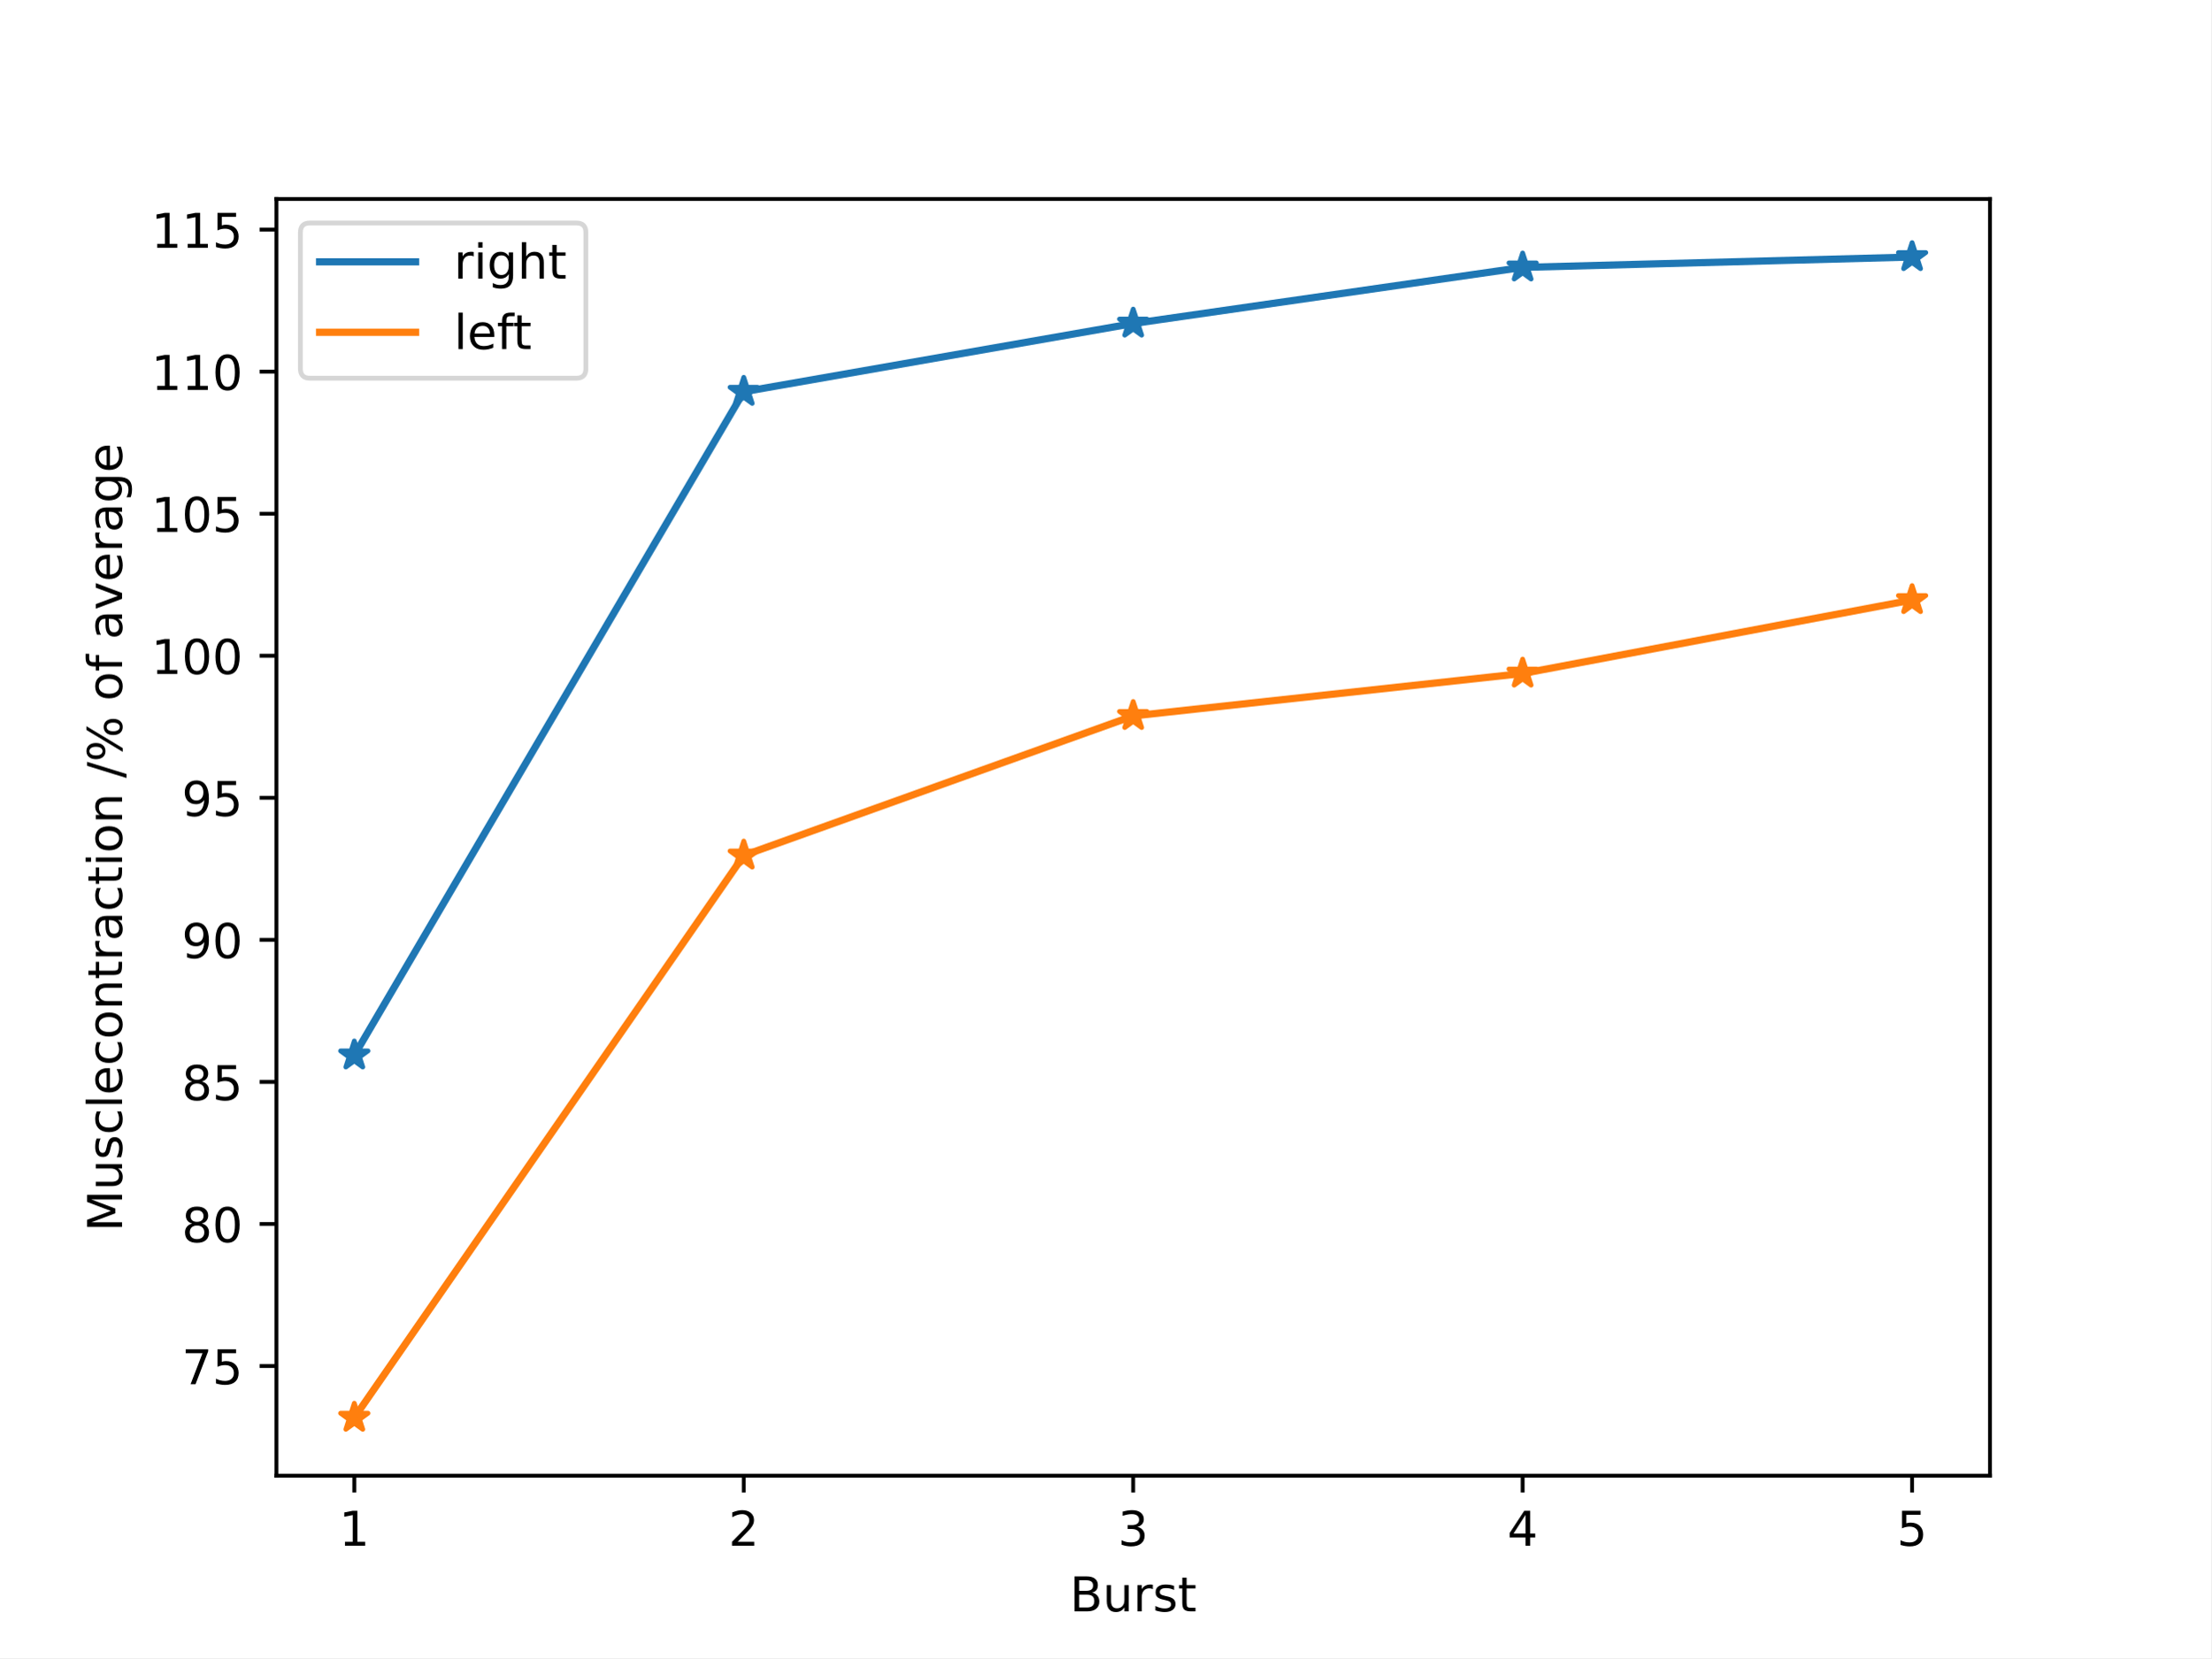
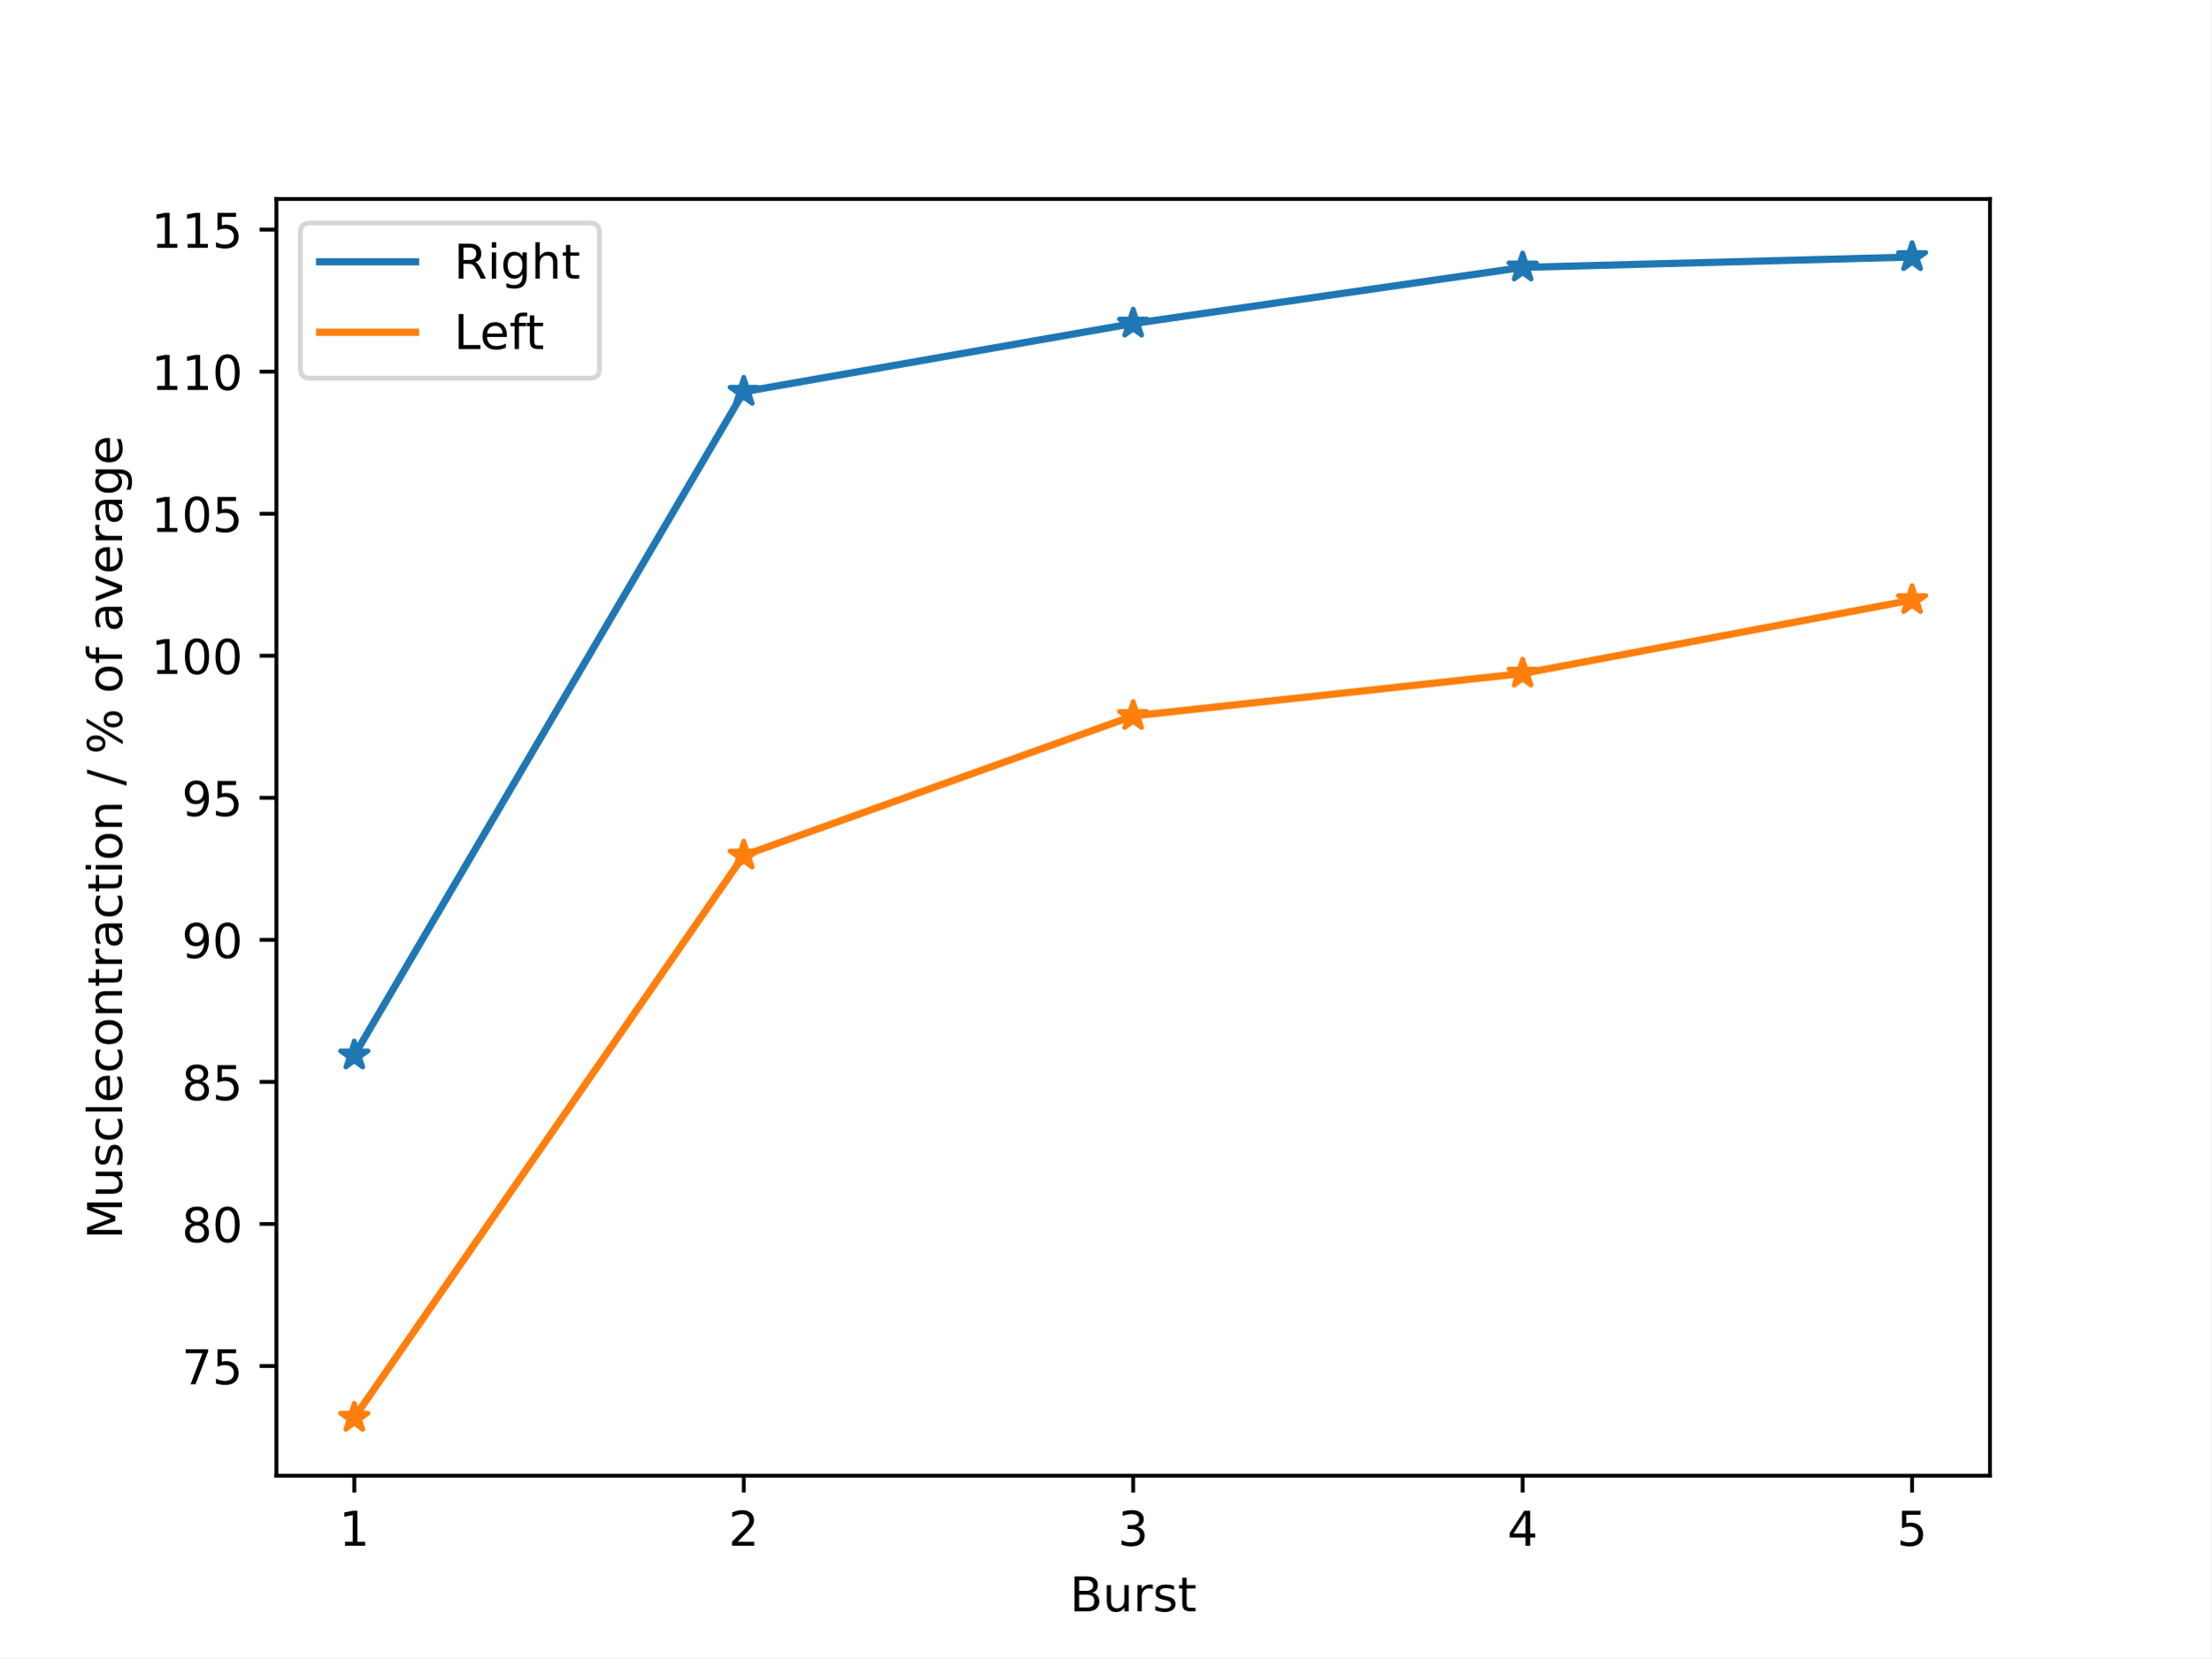
<svg xmlns="http://www.w3.org/2000/svg" xmlns:xlink="http://www.w3.org/1999/xlink" width="460.8pt" height="345.6pt" viewBox="0 0 460.8 345.6" version="1.1">
  <defs>
    <style type="text/css">*{stroke-linejoin: round; stroke-linecap: butt}</style>
  </defs>
  <g id="figure_1">
    <g id="patch_1">
      <path d="M 0 345.6  L 460.8 345.6  L 460.8 0  L 0 0  z " style="fill: #ffffff" />
    </g>
    <g id="axes_1">
      <g id="patch_2">
        <path d="M 57.6 307.584  L 414.72 307.584  L 414.72 41.472  L 57.6 41.472  z " style="fill: #ffffff" />
      </g>
      <g id="PathCollection_1">
        <defs>
-           <path id="m6a4c3c8f9d" d="M 0 -3  L -0.674 -0.927  L -2.853 -0.927  L -1.09 0.354  L -1.763 2.427  L -0 1.146  L 1.763 2.427  L 1.09 0.354  L 2.853 -0.927  L 0.674 -0.927  z " style="stroke: #1f77b4" />
+           <path id="m83792920df" d="M 0 -3  L -0.674 -0.927  L -2.853 -0.927  L -1.09 0.354  L -1.763 2.427  L -0 1.146  L 1.763 2.427  L 1.09 0.354  L 2.853 -0.927  L 0.674 -0.927  z " style="stroke: #1f77b4" />
        </defs>
-         <g clip-path="url(#pc6d2600db6)">
-           <use xlink:href="#m6a4c3c8f9d" x="73.833" y="219.972" style="fill: #1f77b4; stroke: #1f77b4" />
-           <use xlink:href="#m6a4c3c8f9d" x="154.996" y="81.644" style="fill: #1f77b4; stroke: #1f77b4" />
-           <use xlink:href="#m6a4c3c8f9d" x="236.16" y="67.426" style="fill: #1f77b4; stroke: #1f77b4" />
-           <use xlink:href="#m6a4c3c8f9d" x="317.324" y="55.727" style="fill: #1f77b4; stroke: #1f77b4" />
-           <use xlink:href="#m6a4c3c8f9d" x="398.487" y="53.568" style="fill: #1f77b4; stroke: #1f77b4" />
+         <g clip-path="url(#pa8525786a3)">
+           <use xlink:href="#m83792920df" x="73.833" y="219.972" style="fill: #1f77b4; stroke: #1f77b4" />
+           <use xlink:href="#m83792920df" x="154.996" y="81.644" style="fill: #1f77b4; stroke: #1f77b4" />
+           <use xlink:href="#m83792920df" x="236.16" y="67.426" style="fill: #1f77b4; stroke: #1f77b4" />
+           <use xlink:href="#m83792920df" x="317.324" y="55.727" style="fill: #1f77b4; stroke: #1f77b4" />
+           <use xlink:href="#m83792920df" x="398.487" y="53.568" style="fill: #1f77b4; stroke: #1f77b4" />
        </g>
      </g>
      <g id="PathCollection_2">
        <defs>
-           <path id="m5f58ba6a6c" d="M 0 -3  L -0.674 -0.927  L -2.853 -0.927  L -1.09 0.354  L -1.763 2.427  L -0 1.146  L 1.763 2.427  L 1.09 0.354  L 2.853 -0.927  L 0.674 -0.927  z " style="stroke: #ff7f0e" />
+           <path id="m8f20b36ce3" d="M 0 -3  L -0.674 -0.927  L -2.853 -0.927  L -1.09 0.354  L -1.763 2.427  L -0 1.146  L 1.763 2.427  L 1.09 0.354  L 2.853 -0.927  L 0.674 -0.927  z " style="stroke: #ff7f0e" />
        </defs>
-         <g clip-path="url(#pc6d2600db6)">
-           <use xlink:href="#m5f58ba6a6c" x="73.833" y="295.488" style="fill: #ff7f0e; stroke: #ff7f0e" />
-           <use xlink:href="#m5f58ba6a6c" x="154.996" y="178.303" style="fill: #ff7f0e; stroke: #ff7f0e" />
-           <use xlink:href="#m5f58ba6a6c" x="236.16" y="149.213" style="fill: #ff7f0e; stroke: #ff7f0e" />
-           <use xlink:href="#m5f58ba6a6c" x="317.324" y="140.375" style="fill: #ff7f0e; stroke: #ff7f0e" />
-           <use xlink:href="#m5f58ba6a6c" x="398.487" y="125.057" style="fill: #ff7f0e; stroke: #ff7f0e" />
+         <g clip-path="url(#pa8525786a3)">
+           <use xlink:href="#m8f20b36ce3" x="73.833" y="295.488" style="fill: #ff7f0e; stroke: #ff7f0e" />
+           <use xlink:href="#m8f20b36ce3" x="154.996" y="178.303" style="fill: #ff7f0e; stroke: #ff7f0e" />
+           <use xlink:href="#m8f20b36ce3" x="236.16" y="149.213" style="fill: #ff7f0e; stroke: #ff7f0e" />
+           <use xlink:href="#m8f20b36ce3" x="317.324" y="140.375" style="fill: #ff7f0e; stroke: #ff7f0e" />
+           <use xlink:href="#m8f20b36ce3" x="398.487" y="125.057" style="fill: #ff7f0e; stroke: #ff7f0e" />
        </g>
      </g>
      <g id="matplotlib.axis_1">
        <g id="xtick_1">
          <g id="line2d_1">
            <defs>
-               <path id="m75a229419b" d="M 0 0  L 0 3.5  " style="stroke: #000000; stroke-width: 0.8" />
-             </defs>
-             <g>
-               <use xlink:href="#m75a229419b" x="73.833" y="307.584" style="stroke: #000000; stroke-width: 0.8" />
+               <path id="m651e6ab81c" d="M 0 0  L 0 3.5  " style="stroke: #000000; stroke-width: 0.8" />
+             </defs>
+             <g>
+               <use xlink:href="#m651e6ab81c" x="73.833" y="307.584" style="stroke: #000000; stroke-width: 0.8" />
            </g>
          </g>
          <g id="text_1">
            <g transform="translate(70.65148 322.1824)scale(0.1 -0.1)">
              <defs>
                <path id="DejaVuSans-31" d="M 794 531  L 1825 531  L 1825 4091  L 703 3866  L 703 4441  L 1819 4666  L 2450 4666  L 2450 531  L 3481 531  L 3481 0  L 794 0  L 794 531  z " transform="scale(0.015625)" />
              </defs>
              <use xlink:href="#DejaVuSans-31" />
            </g>
          </g>
        </g>
        <g id="xtick_2">
          <g id="line2d_2">
            <g>
-               <use xlink:href="#m75a229419b" x="154.996" y="307.584" style="stroke: #000000; stroke-width: 0.8" />
+               <use xlink:href="#m651e6ab81c" x="154.996" y="307.584" style="stroke: #000000; stroke-width: 0.8" />
            </g>
          </g>
          <g id="text_2">
            <g transform="translate(151.8151 322.1824)scale(0.1 -0.1)">
              <defs>
                <path id="DejaVuSans-32" d="M 1228 531  L 3431 531  L 3431 0  L 469 0  L 469 531  Q 828 903 1448 1529  Q 2069 2156 2228 2338  Q 2531 2678 2651 2914  Q 2772 3150 2772 3378  Q 2772 3750 2511 3984  Q 2250 4219 1831 4219  Q 1534 4219 1204 4116  Q 875 4013 500 3803  L 500 4441  Q 881 4594 1212 4672  Q 1544 4750 1819 4750  Q 2544 4750 2975 4387  Q 3406 4025 3406 3419  Q 3406 3131 3298 2873  Q 3191 2616 2906 2266  Q 2828 2175 2409 1742  Q 1991 1309 1228 531  z " transform="scale(0.015625)" />
              </defs>
              <use xlink:href="#DejaVuSans-32" />
            </g>
          </g>
        </g>
        <g id="xtick_3">
          <g id="line2d_3">
            <g>
-               <use xlink:href="#m75a229419b" x="236.16" y="307.584" style="stroke: #000000; stroke-width: 0.8" />
+               <use xlink:href="#m651e6ab81c" x="236.16" y="307.584" style="stroke: #000000; stroke-width: 0.8" />
            </g>
          </g>
          <g id="text_3">
            <g transform="translate(232.9787 322.1824)scale(0.1 -0.1)">
              <defs>
                <path id="DejaVuSans-33" d="M 2597 2516  Q 3050 2419 3304 2112  Q 3559 1806 3559 1356  Q 3559 666 3084 287  Q 2609 -91 1734 -91  Q 1441 -91 1130 -33  Q 819 25 488 141  L 488 750  Q 750 597 1062 519  Q 1375 441 1716 441  Q 2309 441 2620 675  Q 2931 909 2931 1356  Q 2931 1769 2642 2001  Q 2353 2234 1838 2234  L 1294 2234  L 1294 2753  L 1863 2753  Q 2328 2753 2575 2939  Q 2822 3125 2822 3475  Q 2822 3834 2567 4026  Q 2313 4219 1838 4219  Q 1578 4219 1281 4162  Q 984 4106 628 3988  L 628 4550  Q 988 4650 1302 4700  Q 1616 4750 1894 4750  Q 2613 4750 3031 4423  Q 3450 4097 3450 3541  Q 3450 3153 3228 2886  Q 3006 2619 2597 2516  z " transform="scale(0.015625)" />
              </defs>
              <use xlink:href="#DejaVuSans-33" />
            </g>
          </g>
        </g>
        <g id="xtick_4">
          <g id="line2d_4">
            <g>
-               <use xlink:href="#m75a229419b" x="317.324" y="307.584" style="stroke: #000000; stroke-width: 0.8" />
+               <use xlink:href="#m651e6ab81c" x="317.324" y="307.584" style="stroke: #000000; stroke-width: 0.8" />
            </g>
          </g>
          <g id="text_4">
            <g transform="translate(314.1424 322.1824)scale(0.1 -0.1)">
              <defs>
                <path id="DejaVuSans-34" d="M 2419 4116  L 825 1625  L 2419 1625  L 2419 4116  z M 2253 4666  L 3047 4666  L 3047 1625  L 3713 1625  L 3713 1100  L 3047 1100  L 3047 0  L 2419 0  L 2419 1100  L 313 1100  L 313 1709  L 2253 4666  z " transform="scale(0.015625)" />
              </defs>
              <use xlink:href="#DejaVuSans-34" />
            </g>
          </g>
        </g>
        <g id="xtick_5">
          <g id="line2d_5">
            <g>
-               <use xlink:href="#m75a229419b" x="398.487" y="307.584" style="stroke: #000000; stroke-width: 0.8" />
+               <use xlink:href="#m651e6ab81c" x="398.487" y="307.584" style="stroke: #000000; stroke-width: 0.8" />
            </g>
          </g>
          <g id="text_5">
            <g transform="translate(395.306 322.1824)scale(0.1 -0.1)">
              <defs>
                <path id="DejaVuSans-35" d="M 691 4666  L 3169 4666  L 3169 4134  L 1269 4134  L 1269 2991  Q 1406 3038 1543 3061  Q 1681 3084 1819 3084  Q 2600 3084 3056 2656  Q 3513 2228 3513 1497  Q 3513 744 3044 326  Q 2575 -91 1722 -91  Q 1428 -91 1123 -41  Q 819 9 494 109  L 494 744  Q 775 591 1075 516  Q 1375 441 1709 441  Q 2250 441 2565 725  Q 2881 1009 2881 1497  Q 2881 1984 2565 2268  Q 2250 2553 1709 2553  Q 1456 2553 1204 2497  Q 953 2441 691 2322  L 691 4666  z " transform="scale(0.015625)" />
              </defs>
              <use xlink:href="#DejaVuSans-35" />
            </g>
          </g>
        </g>
        <g id="text_6">
          <g transform="translate(222.9405 335.8606)scale(0.1 -0.1)">
            <defs>
              <path id="DejaVuSans-42" d="M 1259 2228  L 1259 519  L 2272 519  Q 2781 519 3026 730  Q 3272 941 3272 1375  Q 3272 1813 3026 2020  Q 2781 2228 2272 2228  L 1259 2228  z M 1259 4147  L 1259 2741  L 2194 2741  Q 2656 2741 2882 2914  Q 3109 3088 3109 3444  Q 3109 3797 2882 3972  Q 2656 4147 2194 4147  L 1259 4147  z M 628 4666  L 2241 4666  Q 2963 4666 3353 4366  Q 3744 4066 3744 3513  Q 3744 3084 3544 2831  Q 3344 2578 2956 2516  Q 3422 2416 3680 2098  Q 3938 1781 3938 1306  Q 3938 681 3513 340  Q 3088 0 2303 0  L 628 0  L 628 4666  z " transform="scale(0.015625)" />
              <path id="DejaVuSans-75" d="M 544 1381  L 544 3500  L 1119 3500  L 1119 1403  Q 1119 906 1312 657  Q 1506 409 1894 409  Q 2359 409 2629 706  Q 2900 1003 2900 1516  L 2900 3500  L 3475 3500  L 3475 0  L 2900 0  L 2900 538  Q 2691 219 2414 64  Q 2138 -91 1772 -91  Q 1169 -91 856 284  Q 544 659 544 1381  z M 1991 3584  L 1991 3584  z " transform="scale(0.015625)" />
              <path id="DejaVuSans-72" d="M 2631 2963  Q 2534 3019 2420 3045  Q 2306 3072 2169 3072  Q 1681 3072 1420 2755  Q 1159 2438 1159 1844  L 1159 0  L 581 0  L 581 3500  L 1159 3500  L 1159 2956  Q 1341 3275 1631 3429  Q 1922 3584 2338 3584  Q 2397 3584 2469 3576  Q 2541 3569 2628 3553  L 2631 2963  z " transform="scale(0.015625)" />
              <path id="DejaVuSans-73" d="M 2834 3397  L 2834 2853  Q 2591 2978 2328 3040  Q 2066 3103 1784 3103  Q 1356 3103 1142 2972  Q 928 2841 928 2578  Q 928 2378 1081 2264  Q 1234 2150 1697 2047  L 1894 2003  Q 2506 1872 2764 1633  Q 3022 1394 3022 966  Q 3022 478 2636 193  Q 2250 -91 1575 -91  Q 1294 -91 989 -36  Q 684 19 347 128  L 347 722  Q 666 556 975 473  Q 1284 391 1588 391  Q 1994 391 2212 530  Q 2431 669 2431 922  Q 2431 1156 2273 1281  Q 2116 1406 1581 1522  L 1381 1569  Q 847 1681 609 1914  Q 372 2147 372 2553  Q 372 3047 722 3315  Q 1072 3584 1716 3584  Q 2034 3584 2315 3537  Q 2597 3491 2834 3397  z " transform="scale(0.015625)" />
              <path id="DejaVuSans-74" d="M 1172 4494  L 1172 3500  L 2356 3500  L 2356 3053  L 1172 3053  L 1172 1153  Q 1172 725 1289 603  Q 1406 481 1766 481  L 2356 481  L 2356 0  L 1766 0  Q 1100 0 847 248  Q 594 497 594 1153  L 594 3053  L 172 3053  L 172 3500  L 594 3500  L 594 4494  L 1172 4494  z " transform="scale(0.015625)" />
            </defs>
            <use xlink:href="#DejaVuSans-42" />
            <use xlink:href="#DejaVuSans-75" x="68.604" />
            <use xlink:href="#DejaVuSans-72" x="131.982" />
            <use xlink:href="#DejaVuSans-73" x="173.096" />
            <use xlink:href="#DejaVuSans-74" x="225.195" />
          </g>
        </g>
      </g>
      <g id="matplotlib.axis_2">
        <g id="ytick_1">
          <g id="line2d_6">
            <defs>
-               <path id="m93a7bd4f31" d="M 0 0  L -3.5 0  " style="stroke: #000000; stroke-width: 0.8" />
-             </defs>
-             <g>
-               <use xlink:href="#m93a7bd4f31" x="57.6" y="284.723" style="stroke: #000000; stroke-width: 0.8" />
+               <path id="mb232779b89" d="M 0 0  L -3.5 0  " style="stroke: #000000; stroke-width: 0.8" />
+             </defs>
+             <g>
+               <use xlink:href="#mb232779b89" x="57.6" y="284.723" style="stroke: #000000; stroke-width: 0.8" />
            </g>
          </g>
          <g id="text_7">
            <g transform="translate(37.875 288.5227)scale(0.1 -0.1)">
              <defs>
                <path id="DejaVuSans-37" d="M 525 4666  L 3525 4666  L 3525 4397  L 1831 0  L 1172 0  L 2766 4134  L 525 4134  L 525 4666  z " transform="scale(0.015625)" />
              </defs>
              <use xlink:href="#DejaVuSans-37" />
              <use xlink:href="#DejaVuSans-35" x="63.623" />
            </g>
          </g>
        </g>
        <g id="ytick_2">
          <g id="line2d_7">
            <g>
-               <use xlink:href="#m93a7bd4f31" x="57.6" y="255.114" style="stroke: #000000; stroke-width: 0.8" />
+               <use xlink:href="#mb232779b89" x="57.6" y="255.114" style="stroke: #000000; stroke-width: 0.8" />
            </g>
          </g>
          <g id="text_8">
            <g transform="translate(37.875 258.9135)scale(0.1 -0.1)">
              <defs>
                <path id="DejaVuSans-38" d="M 2034 2216  Q 1584 2216 1326 1975  Q 1069 1734 1069 1313  Q 1069 891 1326 650  Q 1584 409 2034 409  Q 2484 409 2743 651  Q 3003 894 3003 1313  Q 3003 1734 2745 1975  Q 2488 2216 2034 2216  z M 1403 2484  Q 997 2584 770 2862  Q 544 3141 544 3541  Q 544 4100 942 4425  Q 1341 4750 2034 4750  Q 2731 4750 3128 4425  Q 3525 4100 3525 3541  Q 3525 3141 3298 2862  Q 3072 2584 2669 2484  Q 3125 2378 3379 2068  Q 3634 1759 3634 1313  Q 3634 634 3220 271  Q 2806 -91 2034 -91  Q 1263 -91 848 271  Q 434 634 434 1313  Q 434 1759 690 2068  Q 947 2378 1403 2484  z M 1172 3481  Q 1172 3119 1398 2916  Q 1625 2713 2034 2713  Q 2441 2713 2670 2916  Q 2900 3119 2900 3481  Q 2900 3844 2670 4047  Q 2441 4250 2034 4250  Q 1625 4250 1398 4047  Q 1172 3844 1172 3481  z " transform="scale(0.015625)" />
                <path id="DejaVuSans-30" d="M 2034 4250  Q 1547 4250 1301 3770  Q 1056 3291 1056 2328  Q 1056 1369 1301 889  Q 1547 409 2034 409  Q 2525 409 2770 889  Q 3016 1369 3016 2328  Q 3016 3291 2770 3770  Q 2525 4250 2034 4250  z M 2034 4750  Q 2819 4750 3233 4129  Q 3647 3509 3647 2328  Q 3647 1150 3233 529  Q 2819 -91 2034 -91  Q 1250 -91 836 529  Q 422 1150 422 2328  Q 422 3509 836 4129  Q 1250 4750 2034 4750  z " transform="scale(0.015625)" />
              </defs>
              <use xlink:href="#DejaVuSans-38" />
              <use xlink:href="#DejaVuSans-30" x="63.623" />
            </g>
          </g>
        </g>
        <g id="ytick_3">
          <g id="line2d_8">
            <g>
-               <use xlink:href="#m93a7bd4f31" x="57.6" y="225.505" style="stroke: #000000; stroke-width: 0.8" />
+               <use xlink:href="#mb232779b89" x="57.6" y="225.505" style="stroke: #000000; stroke-width: 0.8" />
            </g>
          </g>
          <g id="text_9">
            <g transform="translate(37.875 229.3042)scale(0.1 -0.1)">
              <use xlink:href="#DejaVuSans-38" />
              <use xlink:href="#DejaVuSans-35" x="63.623" />
            </g>
          </g>
        </g>
        <g id="ytick_4">
          <g id="line2d_9">
            <g>
-               <use xlink:href="#m93a7bd4f31" x="57.6" y="195.896" style="stroke: #000000; stroke-width: 0.8" />
+               <use xlink:href="#mb232779b89" x="57.6" y="195.896" style="stroke: #000000; stroke-width: 0.8" />
            </g>
          </g>
          <g id="text_10">
            <g transform="translate(37.875 199.695)scale(0.1 -0.1)">
              <defs>
                <path id="DejaVuSans-39" d="M 703 97  L 703 672  Q 941 559 1184 500  Q 1428 441 1663 441  Q 2288 441 2617 861  Q 2947 1281 2994 2138  Q 2813 1869 2534 1725  Q 2256 1581 1919 1581  Q 1219 1581 811 2004  Q 403 2428 403 3163  Q 403 3881 828 4315  Q 1253 4750 1959 4750  Q 2769 4750 3195 4129  Q 3622 3509 3622 2328  Q 3622 1225 3098 567  Q 2575 -91 1691 -91  Q 1453 -91 1209 -44  Q 966 3 703 97  z M 1959 2075  Q 2384 2075 2632 2365  Q 2881 2656 2881 3163  Q 2881 3666 2632 3958  Q 2384 4250 1959 4250  Q 1534 4250 1286 3958  Q 1038 3666 1038 3163  Q 1038 2656 1286 2365  Q 1534 2075 1959 2075  z " transform="scale(0.015625)" />
              </defs>
              <use xlink:href="#DejaVuSans-39" />
              <use xlink:href="#DejaVuSans-30" x="63.623" />
            </g>
          </g>
        </g>
        <g id="ytick_5">
          <g id="line2d_10">
            <g>
-               <use xlink:href="#m93a7bd4f31" x="57.6" y="166.287" style="stroke: #000000; stroke-width: 0.8" />
+               <use xlink:href="#mb232779b89" x="57.6" y="166.287" style="stroke: #000000; stroke-width: 0.8" />
            </g>
          </g>
          <g id="text_11">
            <g transform="translate(37.875 170.0858)scale(0.1 -0.1)">
              <use xlink:href="#DejaVuSans-39" />
              <use xlink:href="#DejaVuSans-35" x="63.623" />
            </g>
          </g>
        </g>
        <g id="ytick_6">
          <g id="line2d_11">
            <g>
-               <use xlink:href="#m93a7bd4f31" x="57.6" y="136.677" style="stroke: #000000; stroke-width: 0.8" />
+               <use xlink:href="#mb232779b89" x="57.6" y="136.677" style="stroke: #000000; stroke-width: 0.8" />
            </g>
          </g>
          <g id="text_12">
            <g transform="translate(31.5125 140.4766)scale(0.1 -0.1)">
              <use xlink:href="#DejaVuSans-31" />
              <use xlink:href="#DejaVuSans-30" x="63.623" />
              <use xlink:href="#DejaVuSans-30" x="127.246" />
            </g>
          </g>
        </g>
        <g id="ytick_7">
          <g id="line2d_12">
            <g>
-               <use xlink:href="#m93a7bd4f31" x="57.6" y="107.068" style="stroke: #000000; stroke-width: 0.8" />
+               <use xlink:href="#mb232779b89" x="57.6" y="107.068" style="stroke: #000000; stroke-width: 0.8" />
            </g>
          </g>
          <g id="text_13">
            <g transform="translate(31.5125 110.8674)scale(0.1 -0.1)">
              <use xlink:href="#DejaVuSans-31" />
              <use xlink:href="#DejaVuSans-30" x="63.623" />
              <use xlink:href="#DejaVuSans-35" x="127.246" />
            </g>
          </g>
        </g>
        <g id="ytick_8">
          <g id="line2d_13">
            <g>
-               <use xlink:href="#m93a7bd4f31" x="57.6" y="77.459" style="stroke: #000000; stroke-width: 0.8" />
+               <use xlink:href="#mb232779b89" x="57.6" y="77.459" style="stroke: #000000; stroke-width: 0.8" />
            </g>
          </g>
          <g id="text_14">
            <g transform="translate(31.5125 81.25815)scale(0.1 -0.1)">
              <use xlink:href="#DejaVuSans-31" />
              <use xlink:href="#DejaVuSans-31" x="63.623" />
              <use xlink:href="#DejaVuSans-30" x="127.246" />
            </g>
          </g>
        </g>
        <g id="ytick_9">
          <g id="line2d_14">
            <g>
-               <use xlink:href="#m93a7bd4f31" x="57.6" y="47.85" style="stroke: #000000; stroke-width: 0.8" />
+               <use xlink:href="#mb232779b89" x="57.6" y="47.85" style="stroke: #000000; stroke-width: 0.8" />
            </g>
          </g>
          <g id="text_15">
            <g transform="translate(31.5125 51.64893)scale(0.1 -0.1)">
              <use xlink:href="#DejaVuSans-31" />
              <use xlink:href="#DejaVuSans-31" x="63.623" />
              <use xlink:href="#DejaVuSans-35" x="127.246" />
            </g>
          </g>
        </g>
        <g id="text_16">
-           <g transform="translate(25.43281 256.7061)rotate(-90)scale(0.1 -0.1)">
+           <g transform="translate(25.43281 258.2952)rotate(-90)scale(0.1 -0.1)">
            <defs>
              <path id="DejaVuSans-4d" d="M 628 4666  L 1569 4666  L 2759 1491  L 3956 4666  L 4897 4666  L 4897 0  L 4281 0  L 4281 4097  L 3078 897  L 2444 897  L 1241 4097  L 1241 0  L 628 0  L 628 4666  z " transform="scale(0.015625)" />
              <path id="DejaVuSans-63" d="M 3122 3366  L 3122 2828  Q 2878 2963 2633 3030  Q 2388 3097 2138 3097  Q 1578 3097 1268 2742  Q 959 2388 959 1747  Q 959 1106 1268 751  Q 1578 397 2138 397  Q 2388 397 2633 464  Q 2878 531 3122 666  L 3122 134  Q 2881 22 2623 -34  Q 2366 -91 2075 -91  Q 1284 -91 818 406  Q 353 903 353 1747  Q 353 2603 823 3093  Q 1294 3584 2113 3584  Q 2378 3584 2631 3529  Q 2884 3475 3122 3366  z " transform="scale(0.015625)" />
              <path id="DejaVuSans-6c" d="M 603 4863  L 1178 4863  L 1178 0  L 603 0  L 603 4863  z " transform="scale(0.015625)" />
              <path id="DejaVuSans-65" d="M 3597 1894  L 3597 1613  L 953 1613  Q 991 1019 1311 708  Q 1631 397 2203 397  Q 2534 397 2845 478  Q 3156 559 3463 722  L 3463 178  Q 3153 47 2828 -22  Q 2503 -91 2169 -91  Q 1331 -91 842 396  Q 353 884 353 1716  Q 353 2575 817 3079  Q 1281 3584 2069 3584  Q 2775 3584 3186 3129  Q 3597 2675 3597 1894  z M 3022 2063  Q 3016 2534 2758 2815  Q 2500 3097 2075 3097  Q 1594 3097 1305 2825  Q 1016 2553 972 2059  L 3022 2063  z " transform="scale(0.015625)" />
              <path id="DejaVuSans-6f" d="M 1959 3097  Q 1497 3097 1228 2736  Q 959 2375 959 1747  Q 959 1119 1226 758  Q 1494 397 1959 397  Q 2419 397 2687 759  Q 2956 1122 2956 1747  Q 2956 2369 2687 2733  Q 2419 3097 1959 3097  z M 1959 3584  Q 2709 3584 3137 3096  Q 3566 2609 3566 1747  Q 3566 888 3137 398  Q 2709 -91 1959 -91  Q 1206 -91 779 398  Q 353 888 353 1747  Q 353 2609 779 3096  Q 1206 3584 1959 3584  z " transform="scale(0.015625)" />
              <path id="DejaVuSans-6e" d="M 3513 2113  L 3513 0  L 2938 0  L 2938 2094  Q 2938 2591 2744 2837  Q 2550 3084 2163 3084  Q 1697 3084 1428 2787  Q 1159 2491 1159 1978  L 1159 0  L 581 0  L 581 3500  L 1159 3500  L 1159 2956  Q 1366 3272 1645 3428  Q 1925 3584 2291 3584  Q 2894 3584 3203 3211  Q 3513 2838 3513 2113  z " transform="scale(0.015625)" />
              <path id="DejaVuSans-61" d="M 2194 1759  Q 1497 1759 1228 1600  Q 959 1441 959 1056  Q 959 750 1161 570  Q 1363 391 1709 391  Q 2188 391 2477 730  Q 2766 1069 2766 1631  L 2766 1759  L 2194 1759  z M 3341 1997  L 3341 0  L 2766 0  L 2766 531  Q 2569 213 2275 61  Q 1981 -91 1556 -91  Q 1019 -91 701 211  Q 384 513 384 1019  Q 384 1609 779 1909  Q 1175 2209 1959 2209  L 2766 2209  L 2766 2266  Q 2766 2663 2505 2880  Q 2244 3097 1772 3097  Q 1472 3097 1187 3025  Q 903 2953 641 2809  L 641 3341  Q 956 3463 1253 3523  Q 1550 3584 1831 3584  Q 2591 3584 2966 3190  Q 3341 2797 3341 1997  z " transform="scale(0.015625)" />
              <path id="DejaVuSans-69" d="M 603 3500  L 1178 3500  L 1178 0  L 603 0  L 603 3500  z M 603 4863  L 1178 4863  L 1178 4134  L 603 4134  L 603 4863  z " transform="scale(0.015625)" />
              <path id="DejaVuSans-20" transform="scale(0.015625)" />
              <path id="DejaVuSans-2f" d="M 1625 4666  L 2156 4666  L 531 -594  L 0 -594  L 1625 4666  z " transform="scale(0.015625)" />
              <path id="DejaVuSans-25" d="M 4653 2053  Q 4381 2053 4226 1822  Q 4072 1591 4072 1178  Q 4072 772 4226 539  Q 4381 306 4653 306  Q 4919 306 5073 539  Q 5228 772 5228 1178  Q 5228 1588 5073 1820  Q 4919 2053 4653 2053  z M 4653 2450  Q 5147 2450 5437 2106  Q 5728 1763 5728 1178  Q 5728 594 5436 251  Q 5144 -91 4653 -91  Q 4153 -91 3862 251  Q 3572 594 3572 1178  Q 3572 1766 3864 2108  Q 4156 2450 4653 2450  z M 1428 4353  Q 1159 4353 1004 4120  Q 850 3888 850 3481  Q 850 3069 1003 2837  Q 1156 2606 1428 2606  Q 1700 2606 1854 2837  Q 2009 3069 2009 3481  Q 2009 3884 1853 4118  Q 1697 4353 1428 4353  z M 4250 4750  L 4750 4750  L 1831 -91  L 1331 -91  L 4250 4750  z M 1428 4750  Q 1922 4750 2215 4408  Q 2509 4066 2509 3481  Q 2509 2891 2217 2550  Q 1925 2209 1428 2209  Q 931 2209 642 2551  Q 353 2894 353 3481  Q 353 4063 643 4406  Q 934 4750 1428 4750  z " transform="scale(0.015625)" />
              <path id="DejaVuSans-66" d="M 2375 4863  L 2375 4384  L 1825 4384  Q 1516 4384 1395 4259  Q 1275 4134 1275 3809  L 1275 3500  L 2222 3500  L 2222 3053  L 1275 3053  L 1275 0  L 697 0  L 697 3053  L 147 3053  L 147 3500  L 697 3500  L 697 3744  Q 697 4328 969 4595  Q 1241 4863 1831 4863  L 2375 4863  z " transform="scale(0.015625)" />
              <path id="DejaVuSans-76" d="M 191 3500  L 800 3500  L 1894 563  L 2988 3500  L 3597 3500  L 2284 0  L 1503 0  L 191 3500  z " transform="scale(0.015625)" />
              <path id="DejaVuSans-67" d="M 2906 1791  Q 2906 2416 2648 2759  Q 2391 3103 1925 3103  Q 1463 3103 1205 2759  Q 947 2416 947 1791  Q 947 1169 1205 825  Q 1463 481 1925 481  Q 2391 481 2648 825  Q 2906 1169 2906 1791  z M 3481 434  Q 3481 -459 3084 -895  Q 2688 -1331 1869 -1331  Q 1566 -1331 1297 -1286  Q 1028 -1241 775 -1147  L 775 -588  Q 1028 -725 1275 -790  Q 1522 -856 1778 -856  Q 2344 -856 2625 -561  Q 2906 -266 2906 331  L 2906 616  Q 2728 306 2450 153  Q 2172 0 1784 0  Q 1141 0 747 490  Q 353 981 353 1791  Q 353 2603 747 3093  Q 1141 3584 1784 3584  Q 2172 3584 2450 3431  Q 2728 3278 2906 2969  L 2906 3500  L 3481 3500  L 3481 434  z " transform="scale(0.015625)" />
            </defs>
            <use xlink:href="#DejaVuSans-4d" />
            <use xlink:href="#DejaVuSans-75" x="86.279" />
            <use xlink:href="#DejaVuSans-73" x="149.658" />
            <use xlink:href="#DejaVuSans-63" x="201.758" />
            <use xlink:href="#DejaVuSans-6c" x="256.738" />
            <use xlink:href="#DejaVuSans-65" x="284.521" />
            <use xlink:href="#DejaVuSans-63" x="346.045" />
            <use xlink:href="#DejaVuSans-6f" x="401.025" />
            <use xlink:href="#DejaVuSans-6e" x="462.207" />
            <use xlink:href="#DejaVuSans-74" x="525.586" />
            <use xlink:href="#DejaVuSans-72" x="564.795" />
            <use xlink:href="#DejaVuSans-61" x="605.908" />
            <use xlink:href="#DejaVuSans-63" x="667.188" />
            <use xlink:href="#DejaVuSans-74" x="722.168" />
            <use xlink:href="#DejaVuSans-69" x="761.377" />
            <use xlink:href="#DejaVuSans-6f" x="789.16" />
            <use xlink:href="#DejaVuSans-6e" x="850.342" />
            <use xlink:href="#DejaVuSans-20" x="913.721" />
            <use xlink:href="#DejaVuSans-2f" x="945.508" />
-             <use xlink:href="#DejaVuSans-25" x="979.199" />
-             <use xlink:href="#DejaVuSans-20" x="1074.219" />
-             <use xlink:href="#DejaVuSans-6f" x="1106.006" />
-             <use xlink:href="#DejaVuSans-66" x="1167.188" />
-             <use xlink:href="#DejaVuSans-20" x="1202.393" />
-             <use xlink:href="#DejaVuSans-61" x="1234.18" />
-             <use xlink:href="#DejaVuSans-76" x="1295.459" />
-             <use xlink:href="#DejaVuSans-65" x="1354.639" />
-             <use xlink:href="#DejaVuSans-72" x="1416.162" />
-             <use xlink:href="#DejaVuSans-61" x="1457.275" />
-             <use xlink:href="#DejaVuSans-67" x="1518.555" />
-             <use xlink:href="#DejaVuSans-65" x="1582.031" />
+             <use xlink:href="#DejaVuSans-20" x="979.199" />
+             <use xlink:href="#DejaVuSans-25" x="1010.986" />
+             <use xlink:href="#DejaVuSans-20" x="1106.006" />
+             <use xlink:href="#DejaVuSans-6f" x="1137.793" />
+             <use xlink:href="#DejaVuSans-66" x="1198.975" />
+             <use xlink:href="#DejaVuSans-20" x="1234.18" />
+             <use xlink:href="#DejaVuSans-61" x="1265.967" />
+             <use xlink:href="#DejaVuSans-76" x="1327.246" />
+             <use xlink:href="#DejaVuSans-65" x="1386.426" />
+             <use xlink:href="#DejaVuSans-72" x="1447.949" />
+             <use xlink:href="#DejaVuSans-61" x="1489.062" />
+             <use xlink:href="#DejaVuSans-67" x="1550.342" />
+             <use xlink:href="#DejaVuSans-65" x="1613.818" />
          </g>
        </g>
      </g>
      <g id="line2d_15">
-         <path d="M 73.833 219.972  L 154.996 81.644  L 236.16 67.426  L 317.324 55.727  L 398.487 53.568  " clip-path="url(#pc6d2600db6)" style="fill: none; stroke: #1f77b4; stroke-width: 1.5; stroke-linecap: square" />
+         <path d="M 73.833 219.972  L 154.996 81.644  L 236.16 67.426  L 317.324 55.727  L 398.487 53.568  " clip-path="url(#pa8525786a3)" style="fill: none; stroke: #1f77b4; stroke-width: 1.5; stroke-linecap: square" />
      </g>
      <g id="line2d_16">
-         <path d="M 73.833 295.488  L 154.996 178.303  L 236.16 149.213  L 317.324 140.375  L 398.487 125.057  " clip-path="url(#pc6d2600db6)" style="fill: none; stroke: #ff7f0e; stroke-width: 1.5; stroke-linecap: square" />
+         <path d="M 73.833 295.488  L 154.996 178.303  L 236.16 149.213  L 317.324 140.375  L 398.487 125.057  " clip-path="url(#pa8525786a3)" style="fill: none; stroke: #ff7f0e; stroke-width: 1.5; stroke-linecap: square" />
      </g>
      <g id="patch_3">
        <path d="M 57.6 307.584  L 57.6 41.472  " style="fill: none; stroke: #000000; stroke-width: 0.8; stroke-linejoin: miter; stroke-linecap: square" />
      </g>
      <g id="patch_4">
        <path d="M 414.72 307.584  L 414.72 41.472  " style="fill: none; stroke: #000000; stroke-width: 0.8; stroke-linejoin: miter; stroke-linecap: square" />
      </g>
      <g id="patch_5">
        <path d="M 57.6 307.584  L 414.72 307.584  " style="fill: none; stroke: #000000; stroke-width: 0.8; stroke-linejoin: miter; stroke-linecap: square" />
      </g>
      <g id="patch_6">
        <path d="M 57.6 41.472  L 414.72 41.472  " style="fill: none; stroke: #000000; stroke-width: 0.8; stroke-linejoin: miter; stroke-linecap: square" />
      </g>
      <g id="legend_1">
        <g id="patch_7">
-           <path d="M 64.6 78.828  L 120.095 78.828  Q 122.095 78.828 122.095 76.828  L 122.095 48.472  Q 122.095 46.472 120.095 46.472  L 64.6 46.472  Q 62.6 46.472 62.6 48.472  L 62.6 76.828  Q 62.6 78.828 64.6 78.828  z " style="fill: #ffffff; opacity: 0.8; stroke: #cccccc; stroke-linejoin: miter" />
+           <path d="M 64.6 78.828  L 122.933 78.828  Q 124.933 78.828 124.933 76.828  L 124.933 48.472  Q 124.933 46.472 122.933 46.472  L 64.6 46.472  Q 62.6 46.472 62.6 48.472  L 62.6 76.828  Q 62.6 78.828 64.6 78.828  z " style="fill: #ffffff; opacity: 0.8; stroke: #cccccc; stroke-linejoin: miter" />
        </g>
        <g id="line2d_17">
          <path d="M 66.6 54.57  L 76.6 54.57  L 86.6 54.57  " style="fill: none; stroke: #1f77b4; stroke-width: 1.5; stroke-linecap: square" />
        </g>
        <g id="text_17">
          <g transform="translate(94.6 58.07044)scale(0.1 -0.1)">
            <defs>
+               <path id="DejaVuSans-52" d="M 2841 2188  Q 3044 2119 3236 1894  Q 3428 1669 3622 1275  L 4263 0  L 3584 0  L 2988 1197  Q 2756 1666 2539 1819  Q 2322 1972 1947 1972  L 1259 1972  L 1259 0  L 628 0  L 628 4666  L 2053 4666  Q 2853 4666 3247 4331  Q 3641 3997 3641 3322  Q 3641 2881 3436 2590  Q 3231 2300 2841 2188  z M 1259 4147  L 1259 2491  L 2053 2491  Q 2509 2491 2742 2702  Q 2975 2913 2975 3322  Q 2975 3731 2742 3939  Q 2509 4147 2053 4147  L 1259 4147  z " transform="scale(0.015625)" />
              <path id="DejaVuSans-68" d="M 3513 2113  L 3513 0  L 2938 0  L 2938 2094  Q 2938 2591 2744 2837  Q 2550 3084 2163 3084  Q 1697 3084 1428 2787  Q 1159 2491 1159 1978  L 1159 0  L 581 0  L 581 4863  L 1159 4863  L 1159 2956  Q 1366 3272 1645 3428  Q 1925 3584 2291 3584  Q 2894 3584 3203 3211  Q 3513 2838 3513 2113  z " transform="scale(0.015625)" />
            </defs>
-             <use xlink:href="#DejaVuSans-72" />
-             <use xlink:href="#DejaVuSans-69" x="41.113" />
-             <use xlink:href="#DejaVuSans-67" x="68.896" />
-             <use xlink:href="#DejaVuSans-68" x="132.373" />
-             <use xlink:href="#DejaVuSans-74" x="195.752" />
+             <use xlink:href="#DejaVuSans-52" />
+             <use xlink:href="#DejaVuSans-69" x="69.482" />
+             <use xlink:href="#DejaVuSans-67" x="97.266" />
+             <use xlink:href="#DejaVuSans-68" x="160.742" />
+             <use xlink:href="#DejaVuSans-74" x="224.121" />
          </g>
        </g>
        <g id="line2d_18">
          <path d="M 66.6 69.249  L 76.6 69.249  L 86.6 69.249  " style="fill: none; stroke: #ff7f0e; stroke-width: 1.5; stroke-linecap: square" />
        </g>
        <g id="text_18">
          <g transform="translate(94.6 72.74856)scale(0.1 -0.1)">
-             <use xlink:href="#DejaVuSans-6c" />
-             <use xlink:href="#DejaVuSans-65" x="27.783" />
-             <use xlink:href="#DejaVuSans-66" x="89.307" />
-             <use xlink:href="#DejaVuSans-74" x="122.762" />
+             <defs>
+               <path id="DejaVuSans-4c" d="M 628 4666  L 1259 4666  L 1259 531  L 3531 531  L 3531 0  L 628 0  L 628 4666  z " transform="scale(0.015625)" />
+             </defs>
+             <use xlink:href="#DejaVuSans-4c" />
+             <use xlink:href="#DejaVuSans-65" x="53.963" />
+             <use xlink:href="#DejaVuSans-66" x="115.486" />
+             <use xlink:href="#DejaVuSans-74" x="148.941" />
          </g>
        </g>
      </g>
    </g>
  </g>
  <defs>
-     <clipPath id="pc6d2600db6">
+     <clipPath id="pa8525786a3">
      <rect x="57.6" y="41.472" width="357.12" height="266.112" />
    </clipPath>
  </defs>
</svg>
